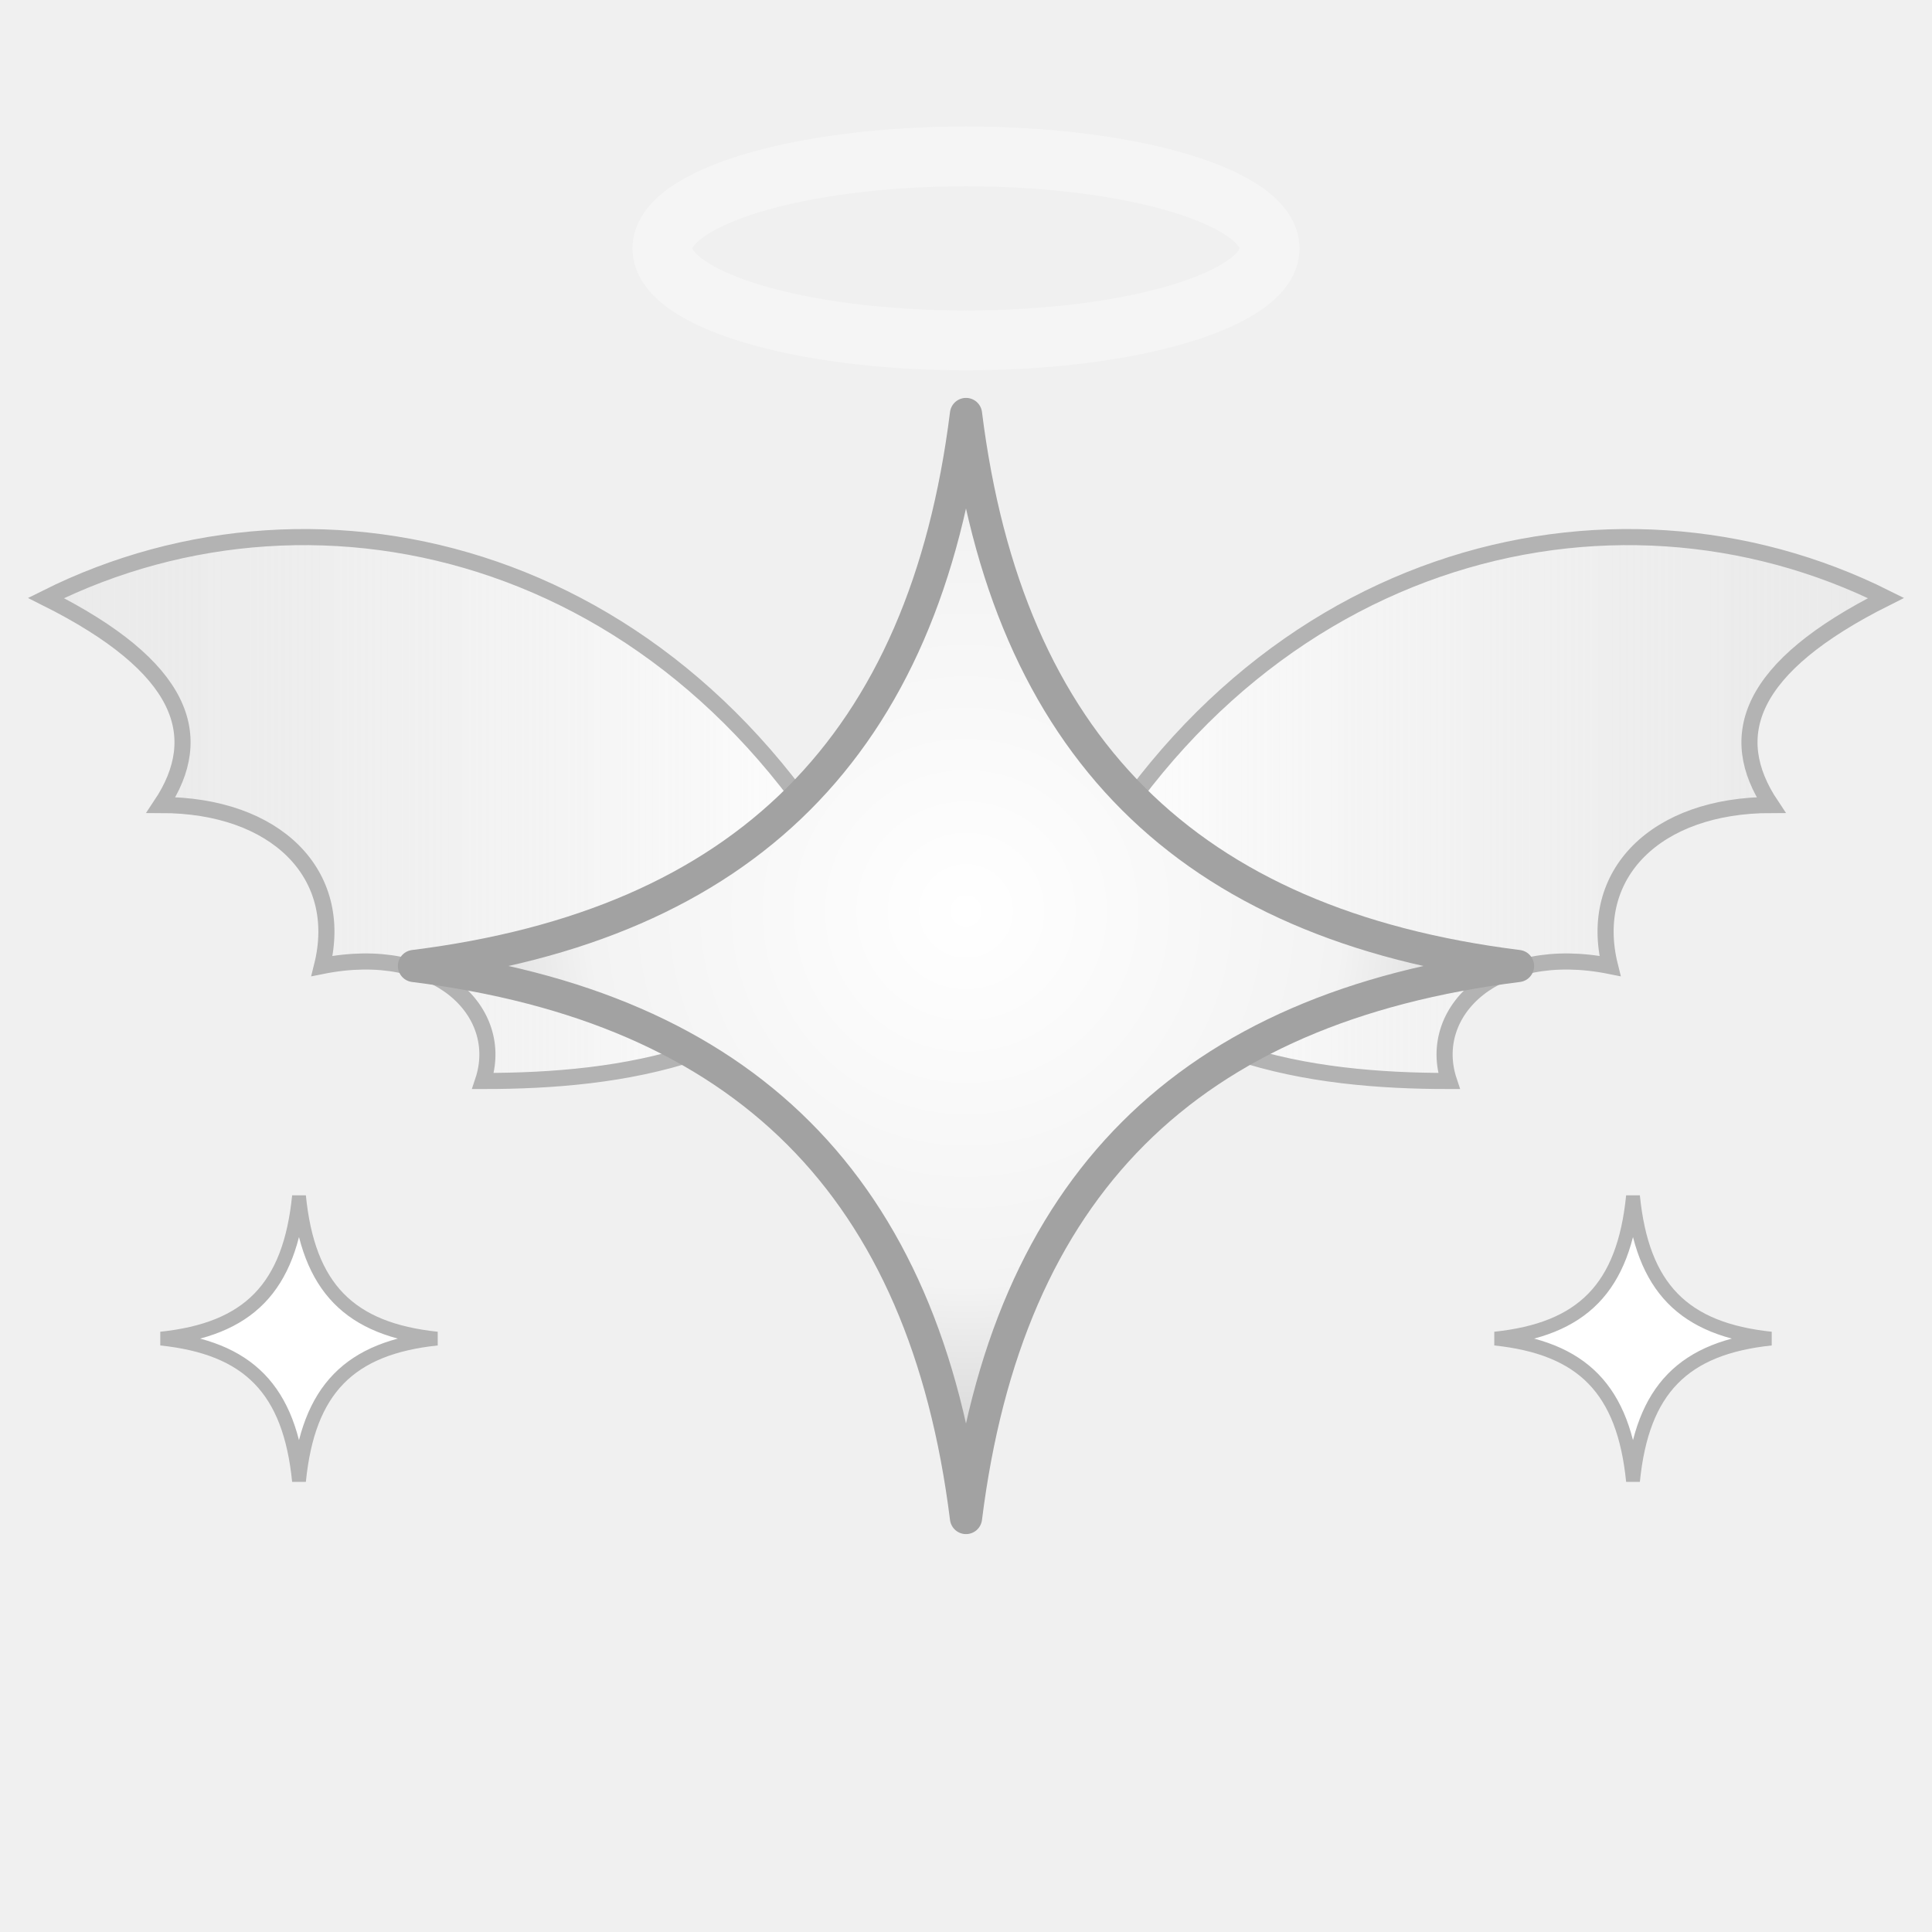
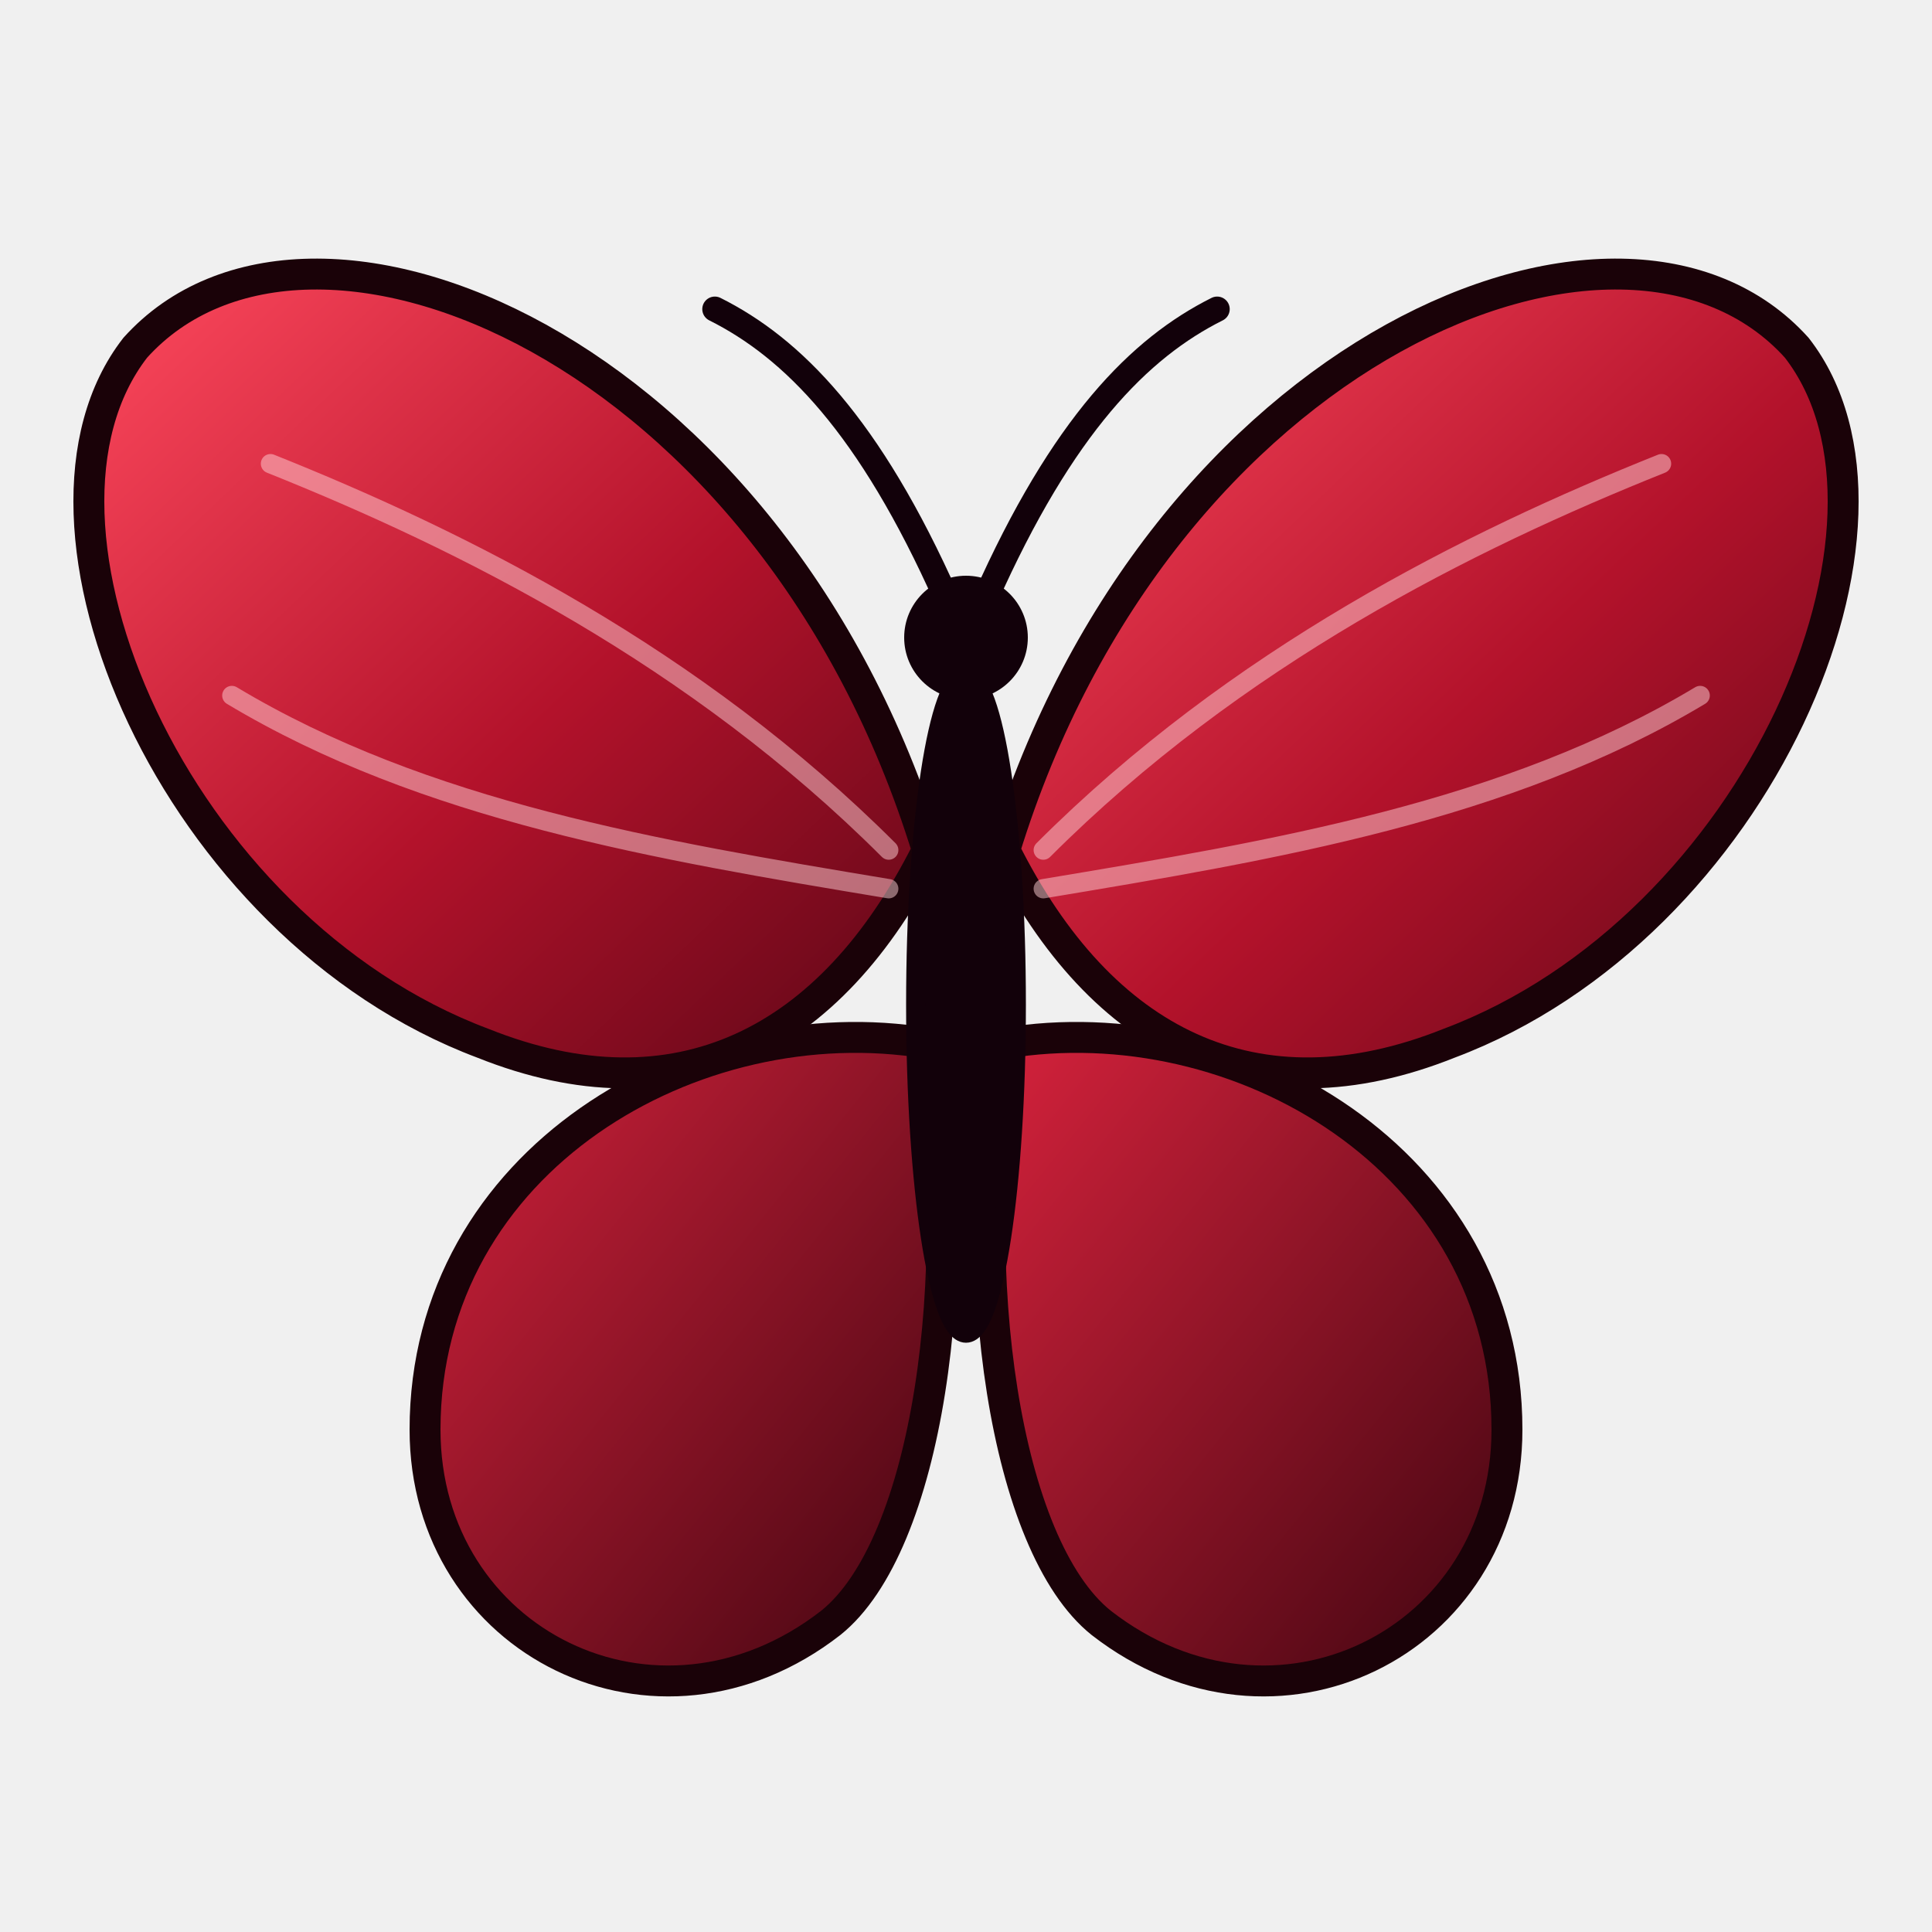
- <svg xmlns="http://www.w3.org/2000/svg" xmlns:xlink="http://www.w3.org/1999/xlink" viewBox="-9 -9 42 42">
+ <svg xmlns="http://www.w3.org/2000/svg" viewBox="0 0 100 100">
  <defs>
-     <radialGradient id="core" cx="50%" cy="45%" r="62%">
-       <stop offset="0" stop-color="#ffffff" />
-       <stop offset=".55" stop-color="#f3f3f3" />
-       <stop offset="1" stop-color="#bdbdbd" />
-     </radialGradient>
-     <linearGradient id="wing" x1="0" x2="1">
-       <stop offset="0" stop-color="#ffffff" stop-opacity=".98" />
-       <stop offset="1" stop-color="#e5e5e5" stop-opacity=".55" />
+     <linearGradient id="u" x1="0" y1="0" x2="1" y2="1">
+       <stop offset="0" stop-color="#ff4a5e" />
+       <stop offset=".55" stop-color="#b3122b" />
+       <stop offset="1" stop-color="#5a0716" />
    </linearGradient>
-     <path id="w" d="M14 11C18 3 26 1 32 4C29 5.5 28.5 7 29.5 8.5C27 8.5 25.5 10 26 12C23.5 11.5 22 13 22.5 14.5C19.5 14.5 16 14 14 11Z" />
+     <linearGradient id="l" x1="0" y1="0" x2="1" y2="1">
+       <stop offset="0" stop-color="#d6223c" />
+       <stop offset="1" stop-color="#3f0510" />
+     </linearGradient>
  </defs>
-   <g fill="url(#wing)" stroke="#b3b3b3" stroke-width=".35">
-     <use xlink:href="#w" href="#w" />
-     <use xlink:href="#w" href="#w" transform="translate(24 0) scale(-1 1)" />
+   <g stroke="#1a0208" stroke-width="1.6" stroke-linejoin="round">
+     <path d="M48 44C40 18 16 8 7 18c-7 9 2 30 18 36 10 4 18 0 23-10z" fill="url(#u)" />
+     <path d="M52 44C60 18 84 8 93 18c7 9-2 30-18 36-10 4-18 0-23-10z" fill="url(#u)" />
+     <path d="M48 54C36 52 22 60 22 74c0 11 12 17 21 10 5-4 7-18 5-30z" fill="url(#l)" />
+     <path d="M52 54C64 52 78 60 78 74c0 11-12 17-21 10-5-4-7-18-5-30z" fill="url(#l)" />
  </g>
-   <ellipse cx="12" cy="-3.6" rx="6.6" ry="2" fill="none" stroke="#f5f5f5" stroke-width="1.3" />
-   <path d="M12 0C12.9 7.2 16.8 11.1 24 12C16.8 12.9 12.9 16.8 12 24C11.1 16.8 7.2 12.9 0 12C7.2 11.1 11.1 7.2 12 0Z" fill="url(#core)" stroke="#a2a2a2" stroke-width=".7" stroke-linejoin="round" />
-   <path d="M26.5 17C26.7 19 27.6 19.9 29.5 20.1C27.6 20.3 26.7 21.2 26.5 23.2C26.3 21.2 25.4 20.3 23.5 20.1C25.4 19.9 26.3 19 26.5 17Z" fill="#fff" stroke="#b3b3b3" stroke-width=".3" />
-   <path d="M-2.5 17C-2.3 19 -1.4 19.9 .5 20.1C-1.4 20.3 -2.3 21.2 -2.5 23.2C-2.7 21.2 -3.6 20.3 -5.5 20.1C-3.6 19.9 -2.7 19 -2.5 17Z" fill="#fff" stroke="#b3b3b3" stroke-width=".3" />
+   <g fill="none" stroke="#ffd1d6" stroke-width="1" stroke-linecap="round" opacity=".5">
+     <path d="M46 44C36 34 24 28 14 24M46 46C34 44 22 42 12 36" />
+     <path d="M54 44C64 34 76 28 86 24M54 46C66 44 78 42 88 36" />
+   </g>
+   <ellipse cx="50" cy="52" rx="2.6" ry="17" fill="#12010a" stroke="#12010a" />
+   <circle cx="50" cy="33" r="3.2" fill="#12010a" />
+   <path d="M49 31C45 22 41 18 37 16M51 31C55 22 59 18 63 16" fill="none" stroke="#12010a" stroke-width="1.3" stroke-linecap="round" />
</svg>
